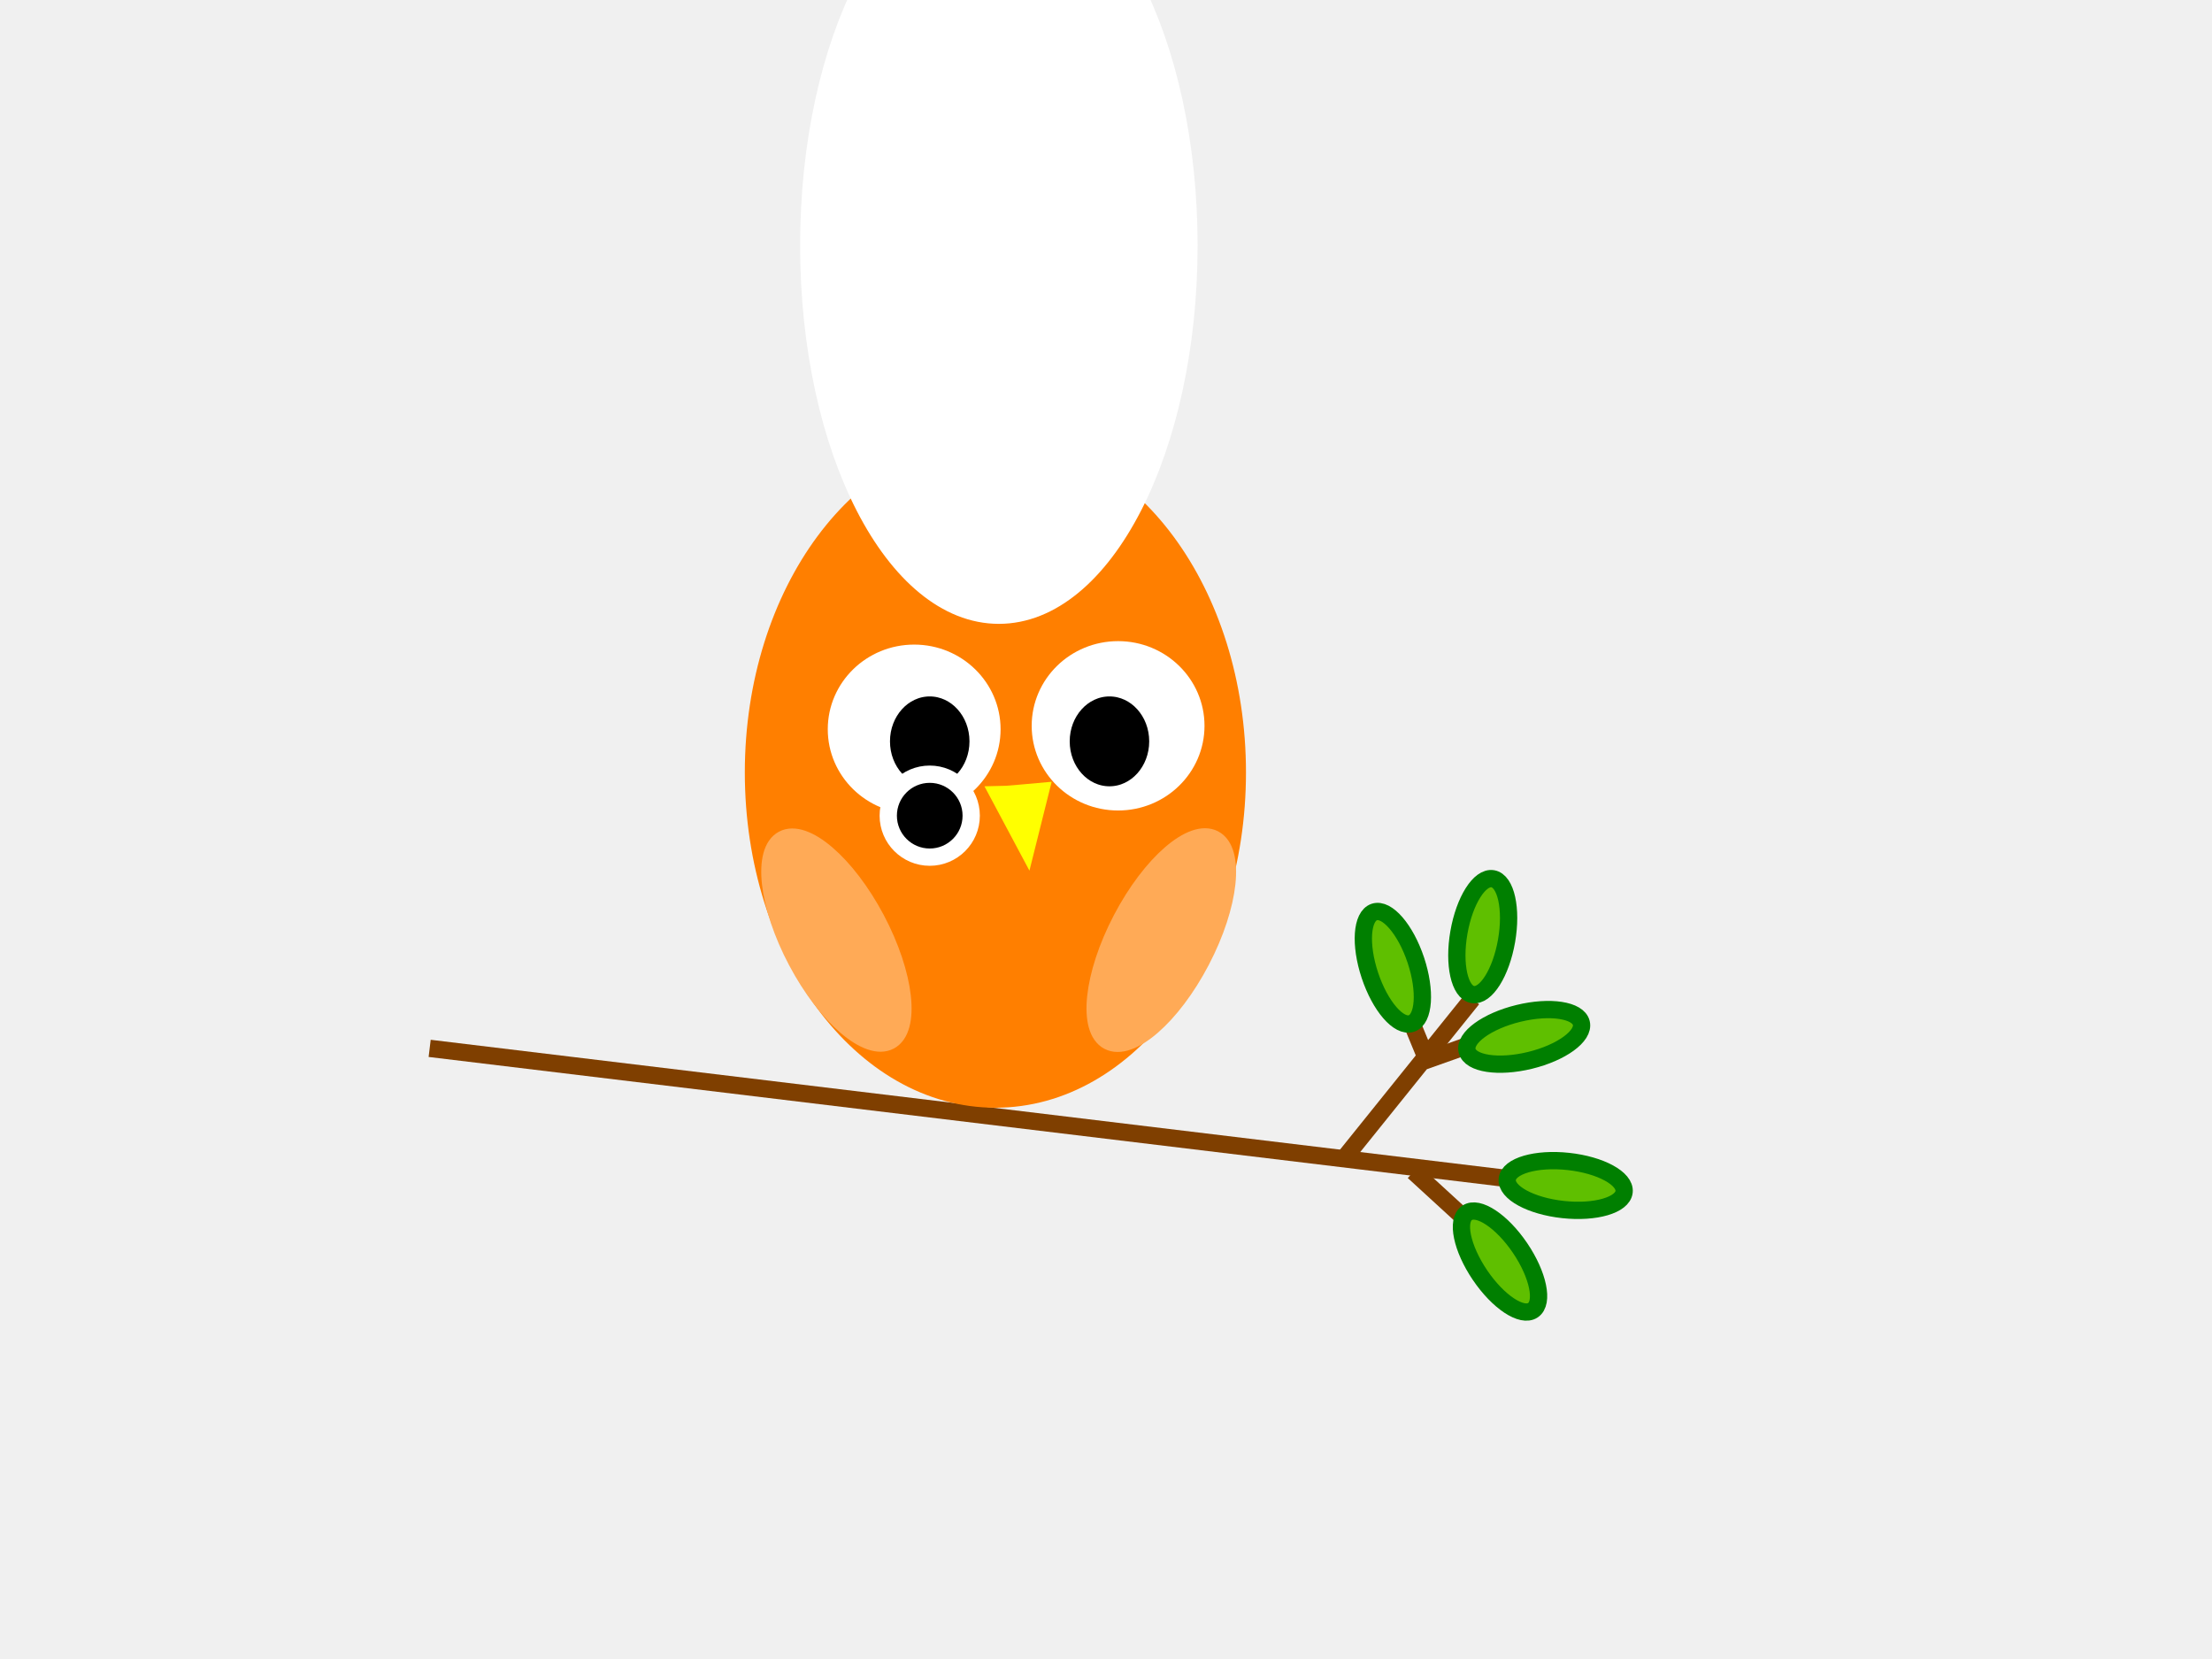
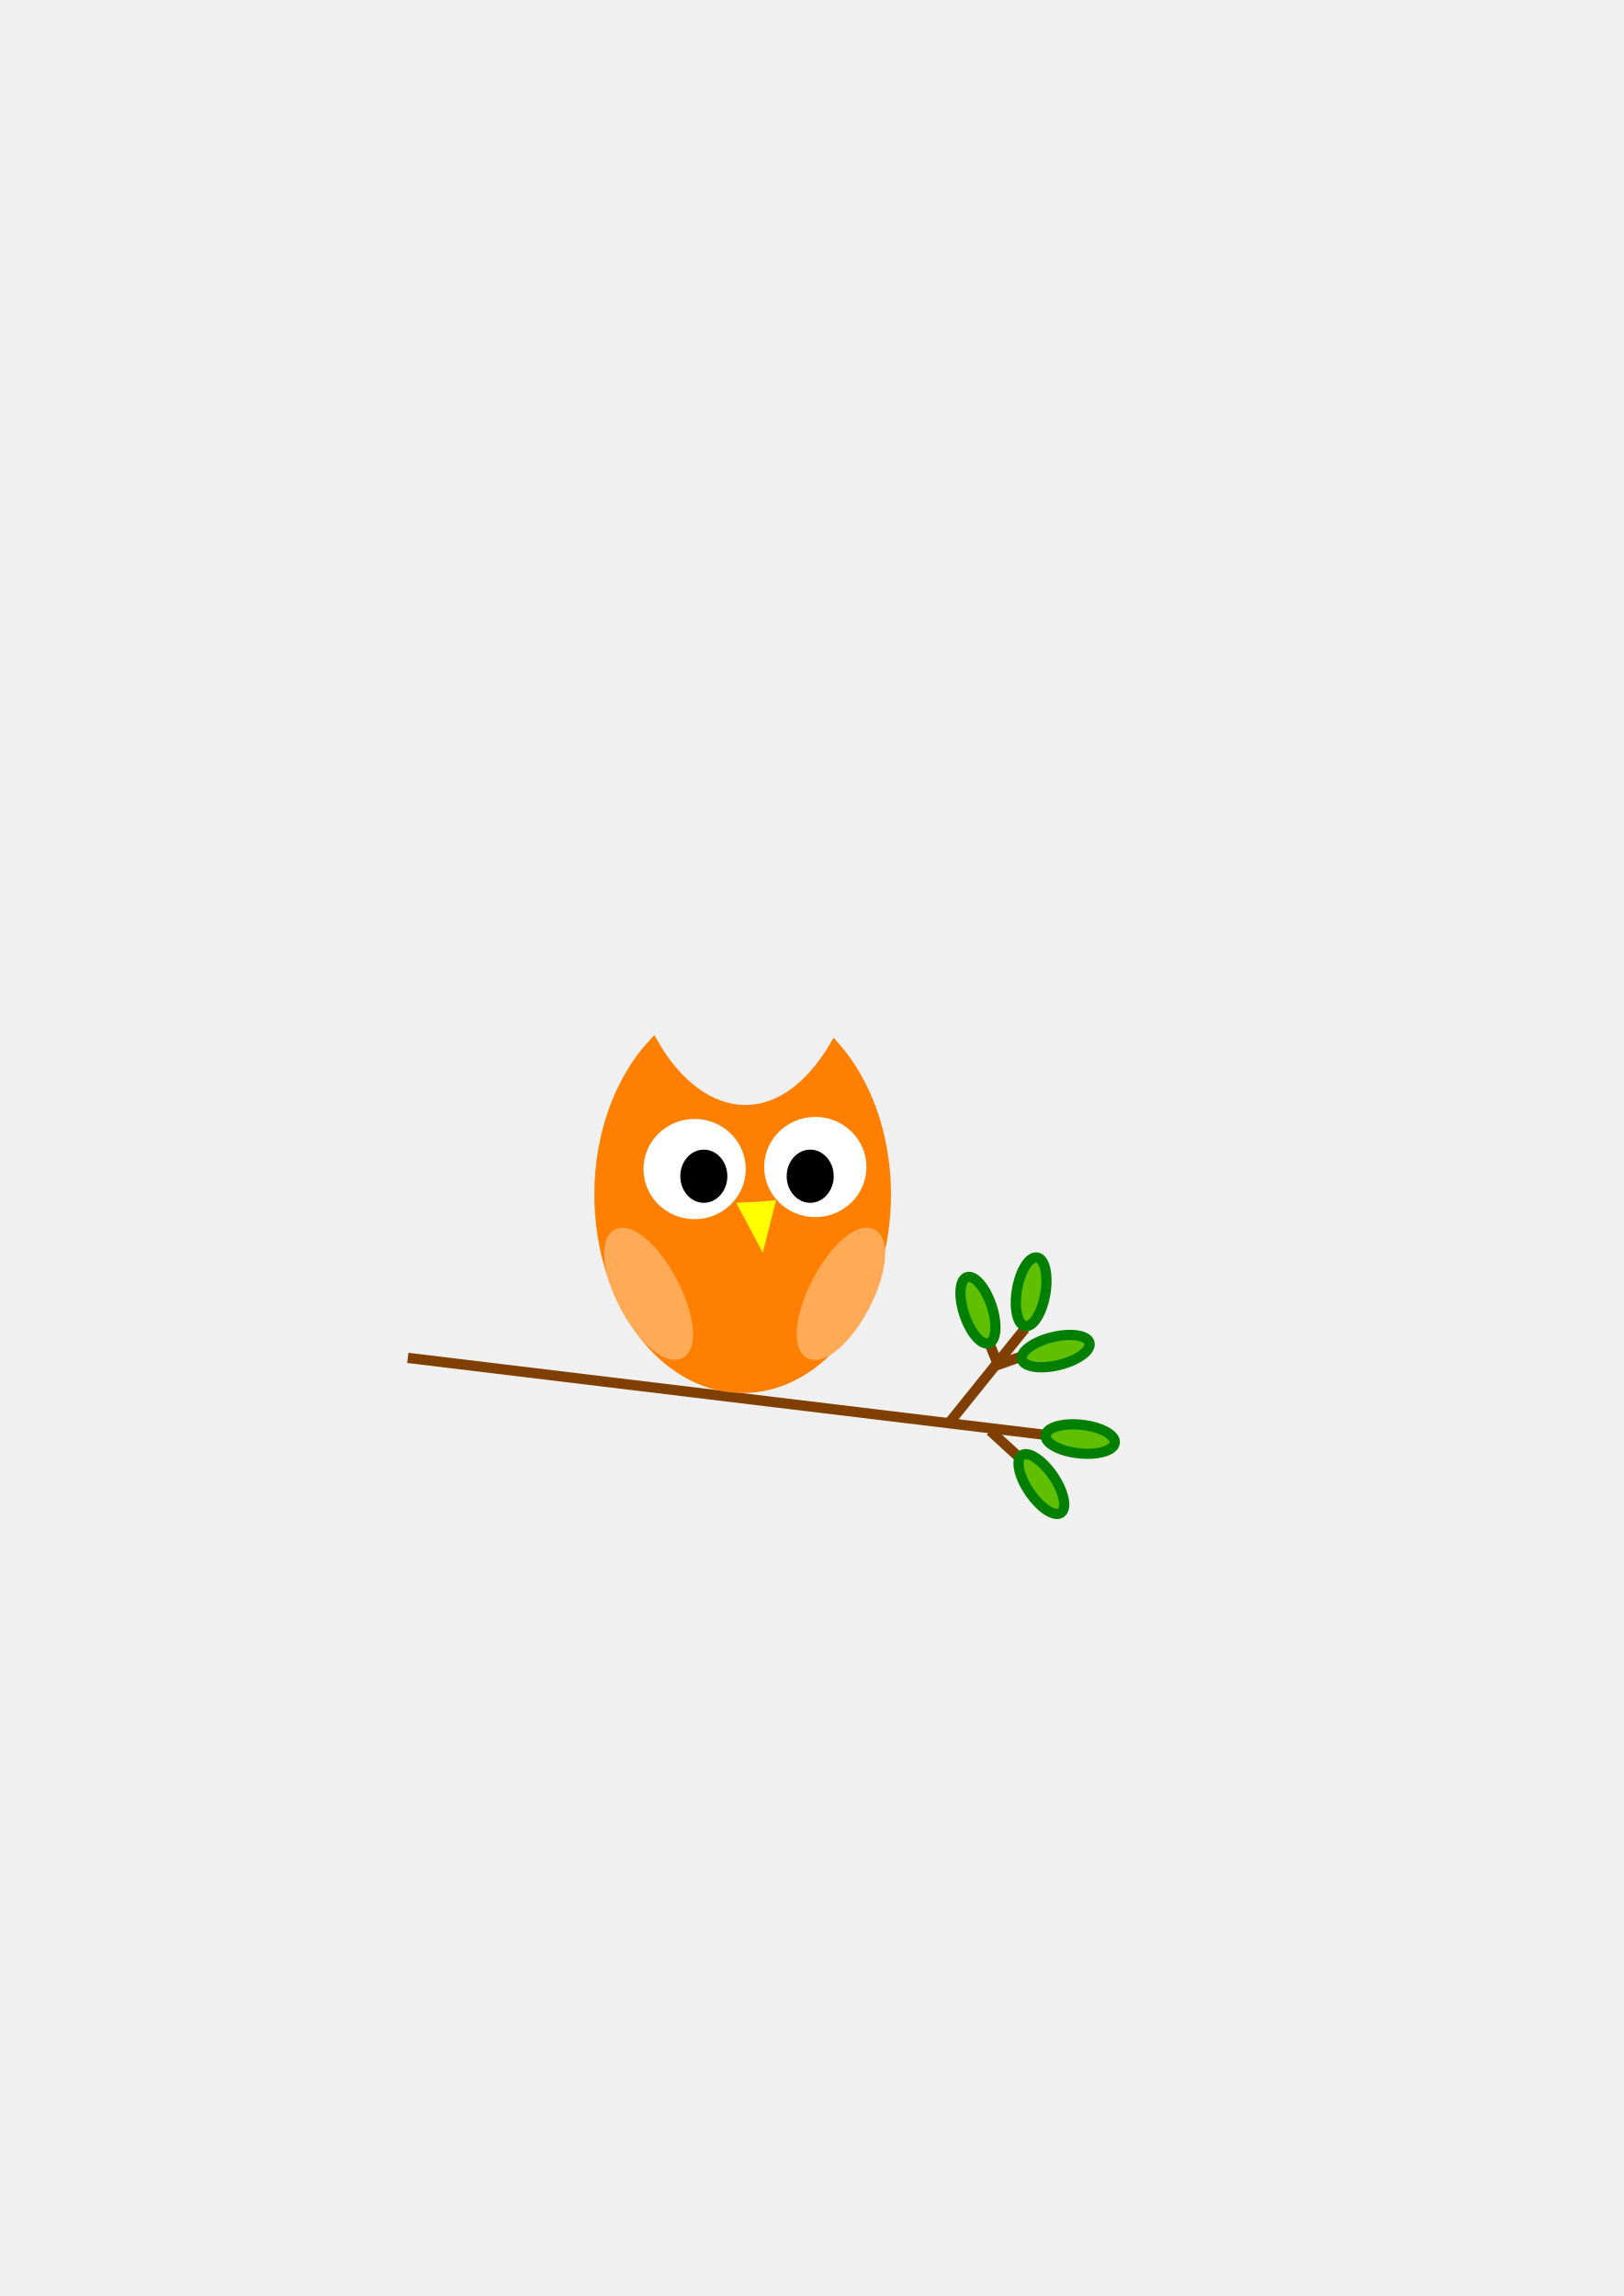
- <svg xmlns="http://www.w3.org/2000/svg" width="640" height="480">
-   <g>
-     <path id="svg_18" d="m142,265" stroke-linecap="null" stroke-linejoin="null" stroke-dasharray="null" stroke-width="5" stroke="#7f3f00" fill="#7f3f00" />
-     <path id="svg_19" d="m80,324" stroke-linecap="null" stroke-linejoin="null" stroke-dasharray="null" stroke-width="5" stroke="#7f3f00" fill="#7f3f00" />
-     <line transform="rotate(-13.09703 279.4641,322.065) " id="svg_21" y2="375.473" x2="426.332" y1="268.657" x1="132.596" stroke-linecap="null" stroke-linejoin="null" stroke-dasharray="null" stroke-width="5" stroke="#7f3f00" fill="none" />
-     <line id="svg_22" y2="335" x2="389" y1="289" x1="426" stroke-linecap="null" stroke-linejoin="null" stroke-dasharray="null" stroke-width="5" stroke="#7f3f00" fill="none" />
-     <line id="svg_27" y2="372" x2="445" y1="339" x1="409" stroke-linecap="null" stroke-linejoin="null" stroke-dasharray="null" stroke-width="5" stroke="#7f3f00" fill="none" />
-     <line id="svg_28" y2="296" x2="443" y1="307" x1="412" stroke-linecap="null" stroke-linejoin="null" stroke-dasharray="null" stroke-width="5" stroke="#7f3f00" fill="none" />
-     <line id="svg_54" y2="307" x2="413" y1="290" x1="406" stroke-linecap="null" stroke-linejoin="null" stroke-dasharray="null" stroke-width="5" stroke="#7f3f00" fill="none" />
-     <ellipse transform="rotate(-34.11447 434,365) " id="svg_48" ry="17" rx="7" cy="365" cx="434" stroke-linecap="null" stroke-linejoin="null" stroke-dasharray="null" stroke-width="5" stroke="#007f00" fill="#5fbf00" />
-     <ellipse transform="rotate(96.17017 453,343) " id="svg_49" ry="17" rx="7" cy="343" cx="453" stroke-linecap="null" stroke-linejoin="null" stroke-dasharray="null" stroke-width="5" stroke="#007f00" fill="#5fbf00" />
-     <ellipse transform="rotate(76.32869 441,300) " id="svg_50" ry="17" rx="7" cy="300" cx="441" stroke-linecap="null" stroke-linejoin="null" stroke-dasharray="null" stroke-width="5" stroke="#007f00" fill="#5fbf00" />
-     <ellipse transform="rotate(-18.43495 403,280) " id="svg_51" ry="17" rx="7" cy="280" cx="403" stroke-linecap="null" stroke-linejoin="null" stroke-dasharray="null" stroke-width="5" stroke="#007f00" fill="#5fbf00" />
-     <ellipse transform="rotate(9.865807 429,271) " id="svg_52" ry="17" rx="7" cy="271" cx="429" stroke-linecap="null" stroke-linejoin="null" stroke-dasharray="null" stroke-width="5" stroke="#007f00" fill="#5fbf00" />
-   </g>
-   <g>
-     <ellipse ry="94.5" rx="70" id="svg_1" cy="223.5" cx="288" stroke-width="5" stroke="#ff7f00" fill="#ff7f00" />
-     <ellipse ry="107" rx="55" id="svg_2" cy="71" cx="289" stroke-linecap="null" stroke-linejoin="null" stroke-dasharray="null" stroke-width="5" stroke="#ffffff" fill="#ffffff" />
-     <ellipse id="svg_6" ry="22" rx="22.5" cy="210" cx="323.5" stroke-linecap="null" stroke-linejoin="null" stroke-dasharray="null" stroke-width="5" stroke="#ffffff" fill="#ffffff" />
-     <ellipse id="svg_17" ry="22" rx="22.5" cy="211" cx="264.5" stroke-linecap="null" stroke-linejoin="null" stroke-dasharray="null" stroke-width="5" stroke="#ffffff" fill="#ffffff" />
-     <ellipse ry="15.5" rx="14" id="svg_7" cy="214.5" cx="269" stroke-linecap="null" stroke-linejoin="null" stroke-dasharray="null" stroke-width="5" stroke="#ffffff" fill="#000000" />
-     <ellipse ry="12" id="svg_8" cy="236" cx="269" stroke-linecap="null" stroke-linejoin="null" stroke-dasharray="null" stroke-width="5" stroke="#ffffff" fill="#000000" />
-     <ellipse id="svg_9" ry="15.5" rx="14" cy="214.5" cx="321" stroke-linecap="null" stroke-linejoin="null" stroke-dasharray="null" stroke-width="5" stroke="#ffffff" fill="#000000" />
-     <ellipse transform="rotate(27.5973 336,272) " ry="33" rx="13" id="svg_11" cy="272" cx="336" stroke-linecap="null" stroke-linejoin="null" stroke-dasharray="null" stroke-width="5" stroke="#ffaa56" fill="#ffaa56" />
-     <ellipse id="svg_12" transform="rotate(-27.89727 242,272) " ry="33" rx="13" cy="272" cx="242" stroke-linecap="null" stroke-linejoin="null" stroke-dasharray="null" stroke-width="5" stroke="#ffaa56" fill="#ffaa56" />
-     <path id="svg_16" d="m289,230c1,0 12,-1 12,-1c0,0 -4,16 -4,16c0,0 -8,-15 -8,-15z" stroke-linecap="null" stroke-linejoin="null" stroke-dasharray="null" stroke-width="5" stroke="#ffff00" fill="#ffff00" />
+ <svg xmlns="http://www.w3.org/2000/svg" width="210mm" height="297mm" id="svg2" version="1.1">
+   <defs id="defs4" />
+   <g id="layer1">
+     <g id="g3025" transform="translate(75.04072,360.5544)">
+       <g id="g2989">
+         <path stroke-linejoin="null" stroke-linecap="null" d="M 142,265" id="svg_18" style="fill:#7f3f00;stroke:#7f3f00;stroke-width:5;stroke-dasharray:none" />
+         <path stroke-linejoin="null" stroke-linecap="null" d="M 80,324" id="svg_19" style="fill:#7f3f00;stroke:#7f3f00;stroke-width:5;stroke-dasharray:none" />
+         <line stroke-linejoin="null" stroke-linecap="null" x1="132.596" y1="268.657" x2="426.332" y2="375.473" id="svg_21" transform="matrix(0.9739877,-0.2266007,0.2266007,0.9739877,-65.71068,71.7044)" style="fill:none;stroke:#7f3f00;stroke-width:5;stroke-dasharray:none" />
+         <line stroke-linejoin="null" stroke-linecap="null" x1="426" y1="289" x2="389" y2="335" id="svg_22" style="fill:none;stroke:#7f3f00;stroke-width:5;stroke-dasharray:none" />
+         <line stroke-linejoin="null" stroke-linecap="null" x1="409" y1="339" x2="445" y2="372" id="svg_27" style="fill:none;stroke:#7f3f00;stroke-width:5;stroke-dasharray:none" />
+         <line stroke-linejoin="null" stroke-linecap="null" x1="412" y1="307" x2="443" y2="296" id="svg_28" style="fill:none;stroke:#7f3f00;stroke-width:5;stroke-dasharray:none" />
+         <line stroke-linejoin="null" stroke-linecap="null" x1="406" y1="290" x2="413" y2="307" id="svg_54" style="fill:none;stroke:#7f3f00;stroke-width:5;stroke-dasharray:none" />
+         <ellipse stroke-linejoin="null" stroke-linecap="null" cx="434" cy="365" rx="7" ry="17" id="svg_48" transform="matrix(0.8279187,-0.5608481,0.5608481,0.8279187,-130.0263,306.2178)" style="fill:#5fbf00;stroke:#007f00;stroke-width:5;stroke-dasharray:none" d="m 441,365 c 0,9.389 -3.134,17 -7,17 -3.866,0 -7,-7.611 -7,-17 0,-9.389 3.134,-17 7,-17 3.866,0 7,7.611 7,17 z" />
+         <ellipse stroke-linejoin="null" stroke-linecap="null" cx="453" cy="343" rx="7" ry="17" id="svg_49" transform="matrix(-0.1074818,0.994207,-0.994207,-0.1074818,842.7023,-70.50953)" style="fill:#5fbf00;stroke:#007f00;stroke-width:5;stroke-dasharray:none" d="m 460,343 c 0,9.389 -3.134,17 -7,17 -3.866,0 -7,-7.611 -7,-17 0,-9.389 3.134,-17 7,-17 3.866,0 7,7.611 7,17 z" />
+         <ellipse stroke-linejoin="null" stroke-linecap="null" cx="441" cy="300" rx="7" ry="17" id="svg_50" transform="matrix(0.2363516,0.9716676,-0.9716676,0.2363516,628.2692,-199.4109)" style="fill:#5fbf00;stroke:#007f00;stroke-width:5;stroke-dasharray:none" d="m 448,300 c 0,9.389 -3.134,17 -7,17 -3.866,0 -7,-7.611 -7,-17 0,-9.389 3.134,-17 7,-17 3.866,0 7,7.611 7,17 z" />
+         <ellipse stroke-linejoin="null" stroke-linecap="null" cx="403" cy="280" rx="7" ry="17" id="svg_51" transform="matrix(0.9486833,-0.3162277,0.3162277,0.9486833,-67.86314,141.8085)" style="fill:#5fbf00;stroke:#007f00;stroke-width:5;stroke-dasharray:none" d="m 410,280 c 0,9.389 -3.134,17 -7,17 -3.866,0 -7,-7.611 -7,-17 0,-9.389 3.134,-17 7,-17 3.866,0 7,7.611 7,17 z" />
+         <ellipse stroke-linejoin="null" stroke-linecap="null" cx="429" cy="271" rx="7" ry="17" id="svg_52" transform="matrix(0.9852118,0.1713412,-0.1713412,0.9852118,52.77761,-69.49775)" style="fill:#5fbf00;stroke:#007f00;stroke-width:5;stroke-dasharray:none" d="m 436,271 c 0,9.389 -3.134,17 -7,17 -3.866,0 -7,-7.611 -7,-17 0,-9.389 3.134,-17 7,-17 3.866,0 7,7.611 7,17 z" />
+       </g>
+       <g id="g3005">
+         <path style="fill:#ff7f00;stroke:#ff7f00;stroke-width:5" d="m 319.344,510.25 c -16.031,17.317 -26.312,43.94 -26.312,73.812 0,52.191 31.34,94.5 70,94.5 38.66,0 70,-42.309 70,-94.5 0,-29.116 -9.756,-55.165 -25.094,-72.5 -11.387,19.215 -26.497,31.154 -43.549,31.154 -17.444,0 -33.59,-12.464 -45.045,-32.466 z" transform="translate(-75.04072,-360.5544)" id="svg_1" />
+         <ellipse stroke-linejoin="null" stroke-linecap="null" cx="323.5" cy="210" rx="22.5" ry="22" id="svg_6" style="fill:#ffffff;stroke:#ffffff;stroke-width:5;stroke-dasharray:none" d="m 346,210 c 0,12.15 -10.074,22 -22.5,22 -12.426,0 -22.5,-9.85 -22.5,-22 0,-12.15 10.074,-22 22.5,-22 12.426,0 22.5,9.85 22.5,22 z" />
+         <ellipse stroke-linejoin="null" stroke-linecap="null" cx="264.5" cy="211" rx="22.5" ry="22" id="svg_17" style="fill:#ffffff;stroke:#ffffff;stroke-width:5;stroke-dasharray:none" d="m 287,211 c 0,12.15 -10.074,22 -22.5,22 -12.426,0 -22.5,-9.85 -22.5,-22 0,-12.15 10.074,-22 22.5,-22 12.426,0 22.5,9.85 22.5,22 z" />
+         <ellipse stroke-linejoin="null" stroke-linecap="null" cx="269" cy="214.5" id="svg_7" rx="14" ry="15.5" style="fill:#000000;stroke:#ffffff;stroke-width:5;stroke-dasharray:none" d="m 283,214.5 c 0,8.56 -6.268,15.5 -14,15.5 -7.732,0 -14,-6.94 -14,-15.5 0,-8.56 6.268,-15.5 14,-15.5 7.732,0 14,6.94 14,15.5 z" />
+         <ellipse stroke-linejoin="null" stroke-linecap="null" cx="269" cy="236" id="svg_8" ry="12" rx="0" style="fill:#000000;stroke:#ffffff;stroke-width:5;stroke-dasharray:none" />
+         <ellipse stroke-linejoin="null" stroke-linecap="null" cx="321" cy="214.5" rx="14" ry="15.5" id="svg_9" style="fill:#000000;stroke:#ffffff;stroke-width:5;stroke-dasharray:none" d="m 335,214.5 c 0,8.56 -6.268,15.5 -14,15.5 -7.732,0 -14,-6.94 -14,-15.5 0,-8.56 6.268,-15.5 14,-15.5 7.732,0 14,6.94 14,15.5 z" />
+         <ellipse stroke-linejoin="null" stroke-linecap="null" cx="336" cy="272" id="svg_11" rx="13" ry="33" transform="matrix(0.8862254,0.4632542,-0.4632542,0.8862254,164.2334,-124.7067)" style="fill:#ffaa56;stroke:#ffaa56;stroke-width:5;stroke-dasharray:none" d="m 349,272 c 0,18.225 -5.82,33 -13,33 -7.18,0 -13,-14.775 -13,-33 0,-18.225 5.82,-33 13,-33 7.18,0 13,14.775 13,33 z" />
+         <ellipse stroke-linejoin="null" stroke-linecap="null" cx="242" cy="272" rx="13" ry="33" transform="matrix(0.8837879,-0.4678877,0.4678877,0.8837879,-99.14213,144.8385)" id="svg_12" style="fill:#ffaa56;stroke:#ffaa56;stroke-width:5;stroke-dasharray:none" d="m 255,272 c 0,18.225 -5.82,33 -13,33 -7.18,0 -13,-14.775 -13,-33 0,-18.225 5.82,-33 13,-33 7.18,0 13,14.775 13,33 z" />
+         <path stroke-linejoin="null" stroke-linecap="null" d="m 289,230 c 1,0 12,-1 12,-1 0,0 -4,16 -4,16 0,0 -8,-15 -8,-15 z" id="svg_16" style="fill:#ffff00;stroke:#ffff00;stroke-width:5;stroke-dasharray:none" />
+       </g>
+     </g>
  </g>
</svg>
